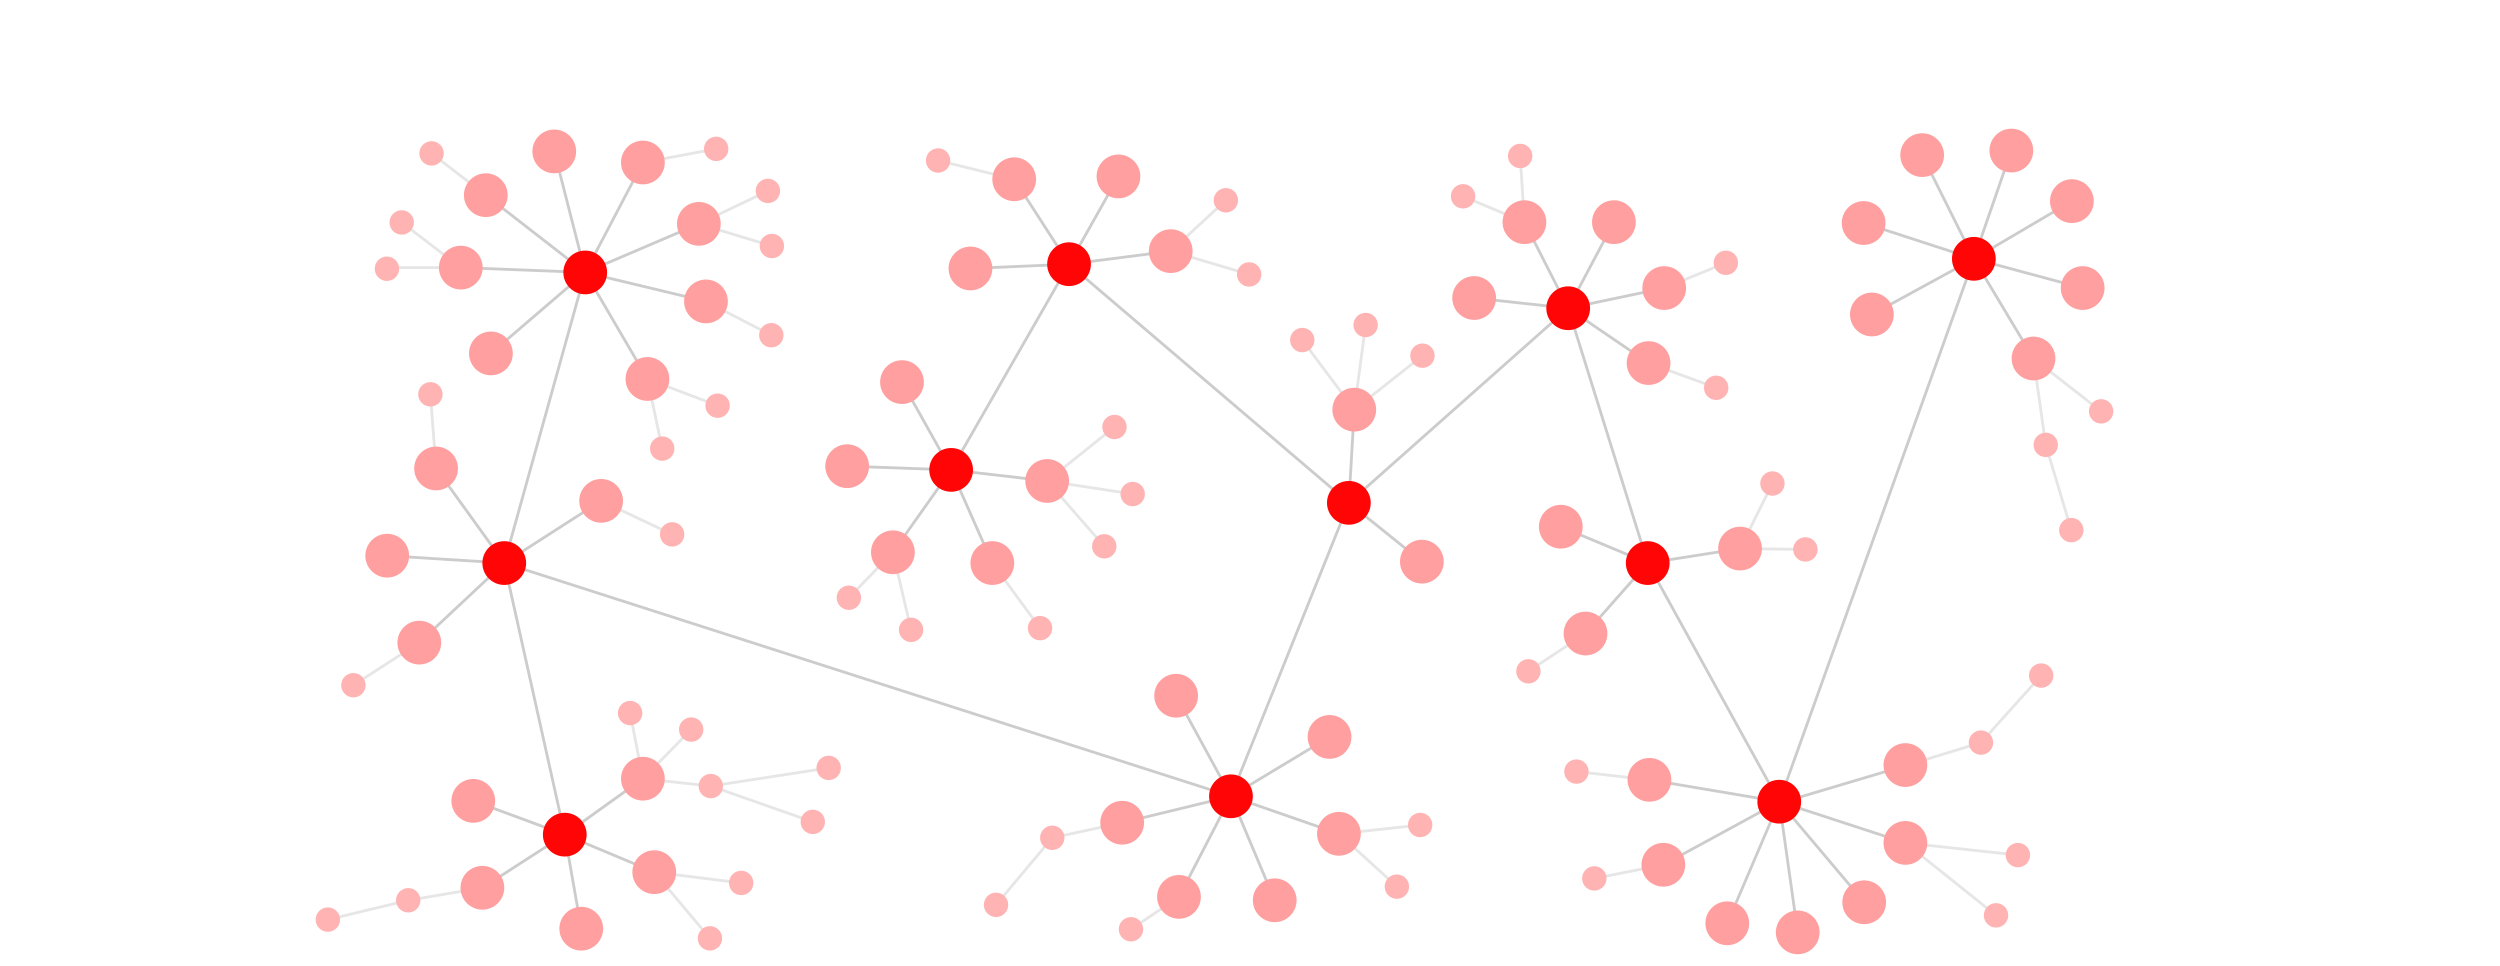
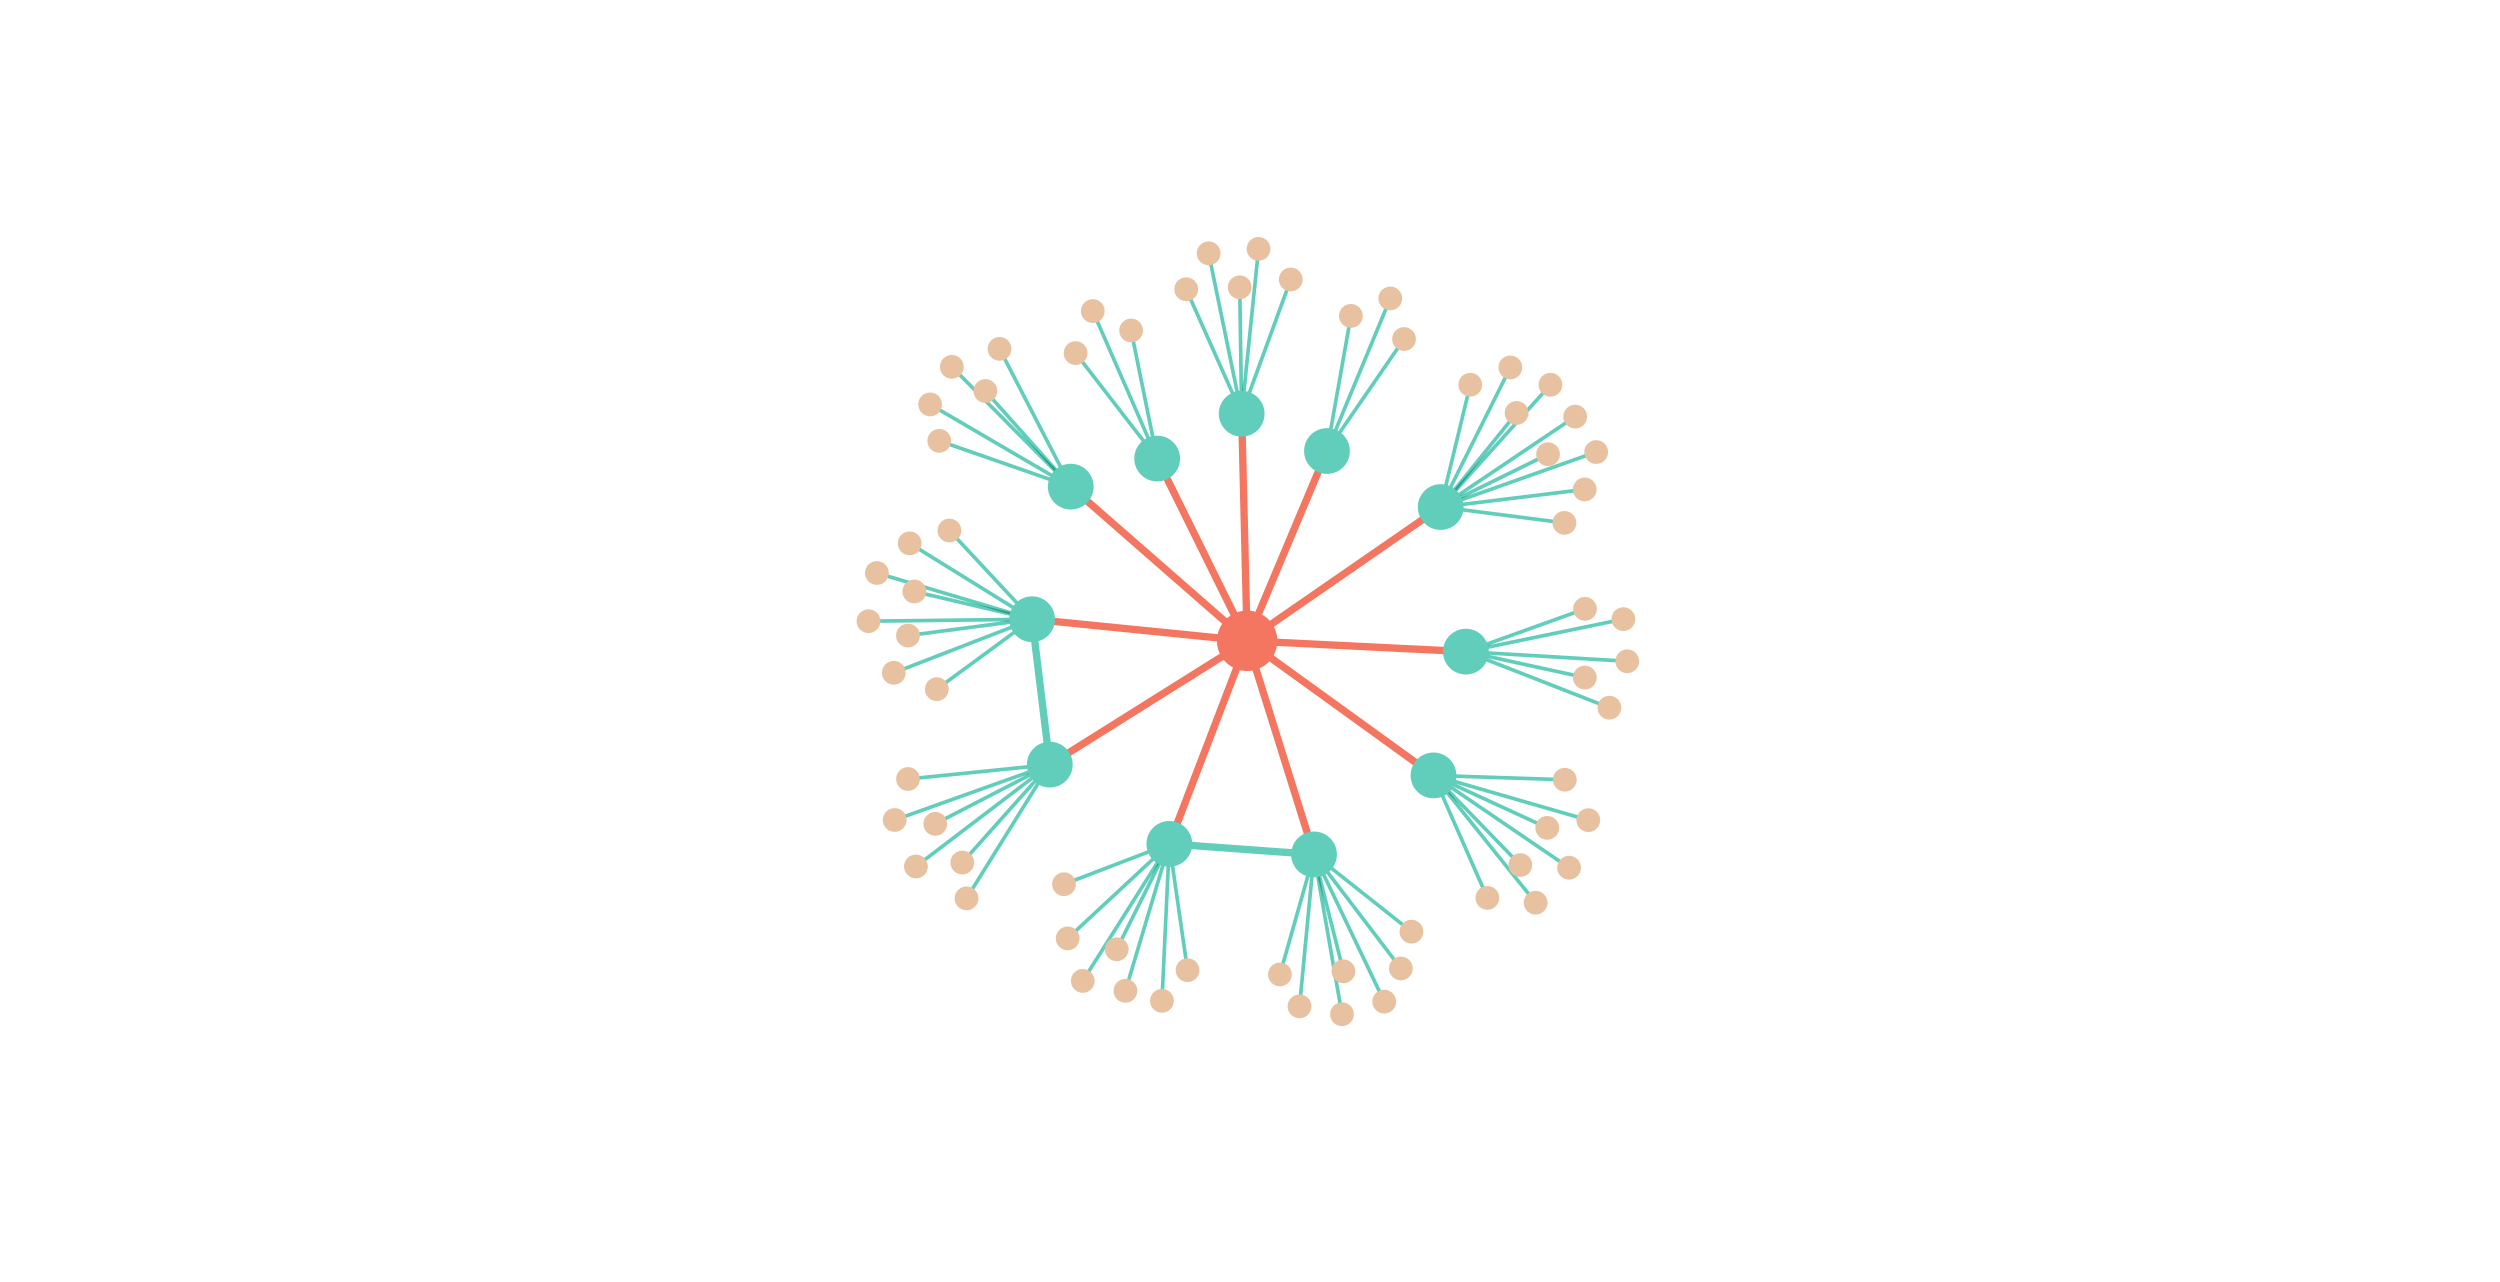
- <svg xmlns="http://www.w3.org/2000/svg" width="900" height="340" viewBox="-70,-30,880,340" style="max-width: 100%; height: auto; font: 10px sans-serif;">
-   <style type="text/css">.st0 {fill: none;stroke:#CCCCCC;;}
- 	.st1 {fill: none;stroke:#E6E6E6;;}
- 	.st2 {fill: hsl(0, 100%, 51%);;}
- 	.st3 {fill: hsl(0, 99%, 81%);;}
- 	.st4 {fill: hsl(0, 100%, 85%);;}</style>
-   <g id="Layer_3">
-     <line class="st0" x1="306.3" y1="63" x2="264.8" y2="135.4" />
-     <line class="st0" x1="306.3" y1="63" x2="404.8" y2="147" />
-     <line class="st0" x1="404.8" y1="147" x2="482" y2="78.5" />
-     <line class="st0" x1="482" y1="78.5" x2="510" y2="168.2" />
-     <line class="st0" x1="404.8" y1="147" x2="363.3" y2="250.3" />
-     <line class="st0" x1="363.3" y1="250.3" x2="107.5" y2="168.2" />
-     <line class="st0" x1="107.5" y1="168.2" x2="136" y2="65.9" />
-     <line class="st0" x1="107.5" y1="168.2" x2="128.8" y2="263.8" />
-     <line class="st0" x1="510" y1="168.2" x2="556.3" y2="252.2" />
-     <line class="st0" x1="556.3" y1="252.2" x2="624.8" y2="61.1" />
-     <line class="st0" x1="624.8" y1="61.1" x2="588.9" y2="80.7" />
-     <line class="st0" x1="624.8" y1="61.1" x2="586" y2="48.5" />
-     <line class="st0" x1="624.8" y1="61.1" x2="606.6" y2="24.6" />
-     <line class="st0" x1="624.8" y1="61.1" x2="638" y2="23" />
-     <line class="st0" x1="624.8" y1="61.1" x2="659.3" y2="40.8" />
-     <line class="st0" x1="624.8" y1="61.1" x2="663.1" y2="71.4" />
-     <line class="st0" x1="624.8" y1="61.1" x2="645.8" y2="96.2" />
-     <line class="st0" x1="482" y1="78.5" x2="448.9" y2="74.9" />
-     <line class="st0" x1="482" y1="78.5" x2="466.6" y2="48.2" />
-     <line class="st0" x1="482" y1="78.5" x2="498.1" y2="48.2" />
-     <line class="st0" x1="482" y1="78.5" x2="515.8" y2="71.4" />
-     <line class="st0" x1="482" y1="78.5" x2="510.3" y2="97.8" />
-     <line class="st0" x1="510" y1="168.2" x2="542.5" y2="163.1" />
-     <line class="st0" x1="510" y1="168.2" x2="479.4" y2="155.4" />
-     <line class="st0" x1="510" y1="168.2" x2="488.1" y2="193" />
-     <line class="st0" x1="556.3" y1="252.2" x2="510.6" y2="244.5" />
-     <line class="st0" x1="556.3" y1="252.2" x2="515.5" y2="274.4" />
-     <line class="st0" x1="556.3" y1="252.2" x2="538" y2="295" />
-     <line class="st0" x1="556.3" y1="252.2" x2="562.8" y2="298.2" />
-     <line class="st0" x1="556.3" y1="252.2" x2="586.2" y2="287.6" />
-     <line class="st0" x1="556.3" y1="252.2" x2="600.7" y2="266.7" />
-     <line class="st0" x1="555.7" y1="252.9" x2="601.4" y2="239.3" />
-     <line class="st0" x1="363.3" y1="250.3" x2="344" y2="214.9" />
-     <line class="st0" x1="363.3" y1="250.3" x2="325" y2="259.6" />
-     <line class="st0" x1="363.3" y1="250.3" x2="345" y2="285.7" />
-     <line class="st0" x1="363.3" y1="250.3" x2="378.7" y2="286.9" />
-     <line class="st0" x1="363.3" y1="250.3" x2="401.3" y2="263.5" />
-     <line class="st0" x1="363.3" y1="250.3" x2="398" y2="229.4" />
-     <line class="st0" x1="404.8" y1="147" x2="430.5" y2="167.7" />
-     <line class="st0" x1="404.8" y1="147" x2="406.7" y2="114.2" />
-     <line class="st0" x1="128.8" y1="263.8" x2="160.3" y2="277" />
-     <line class="st0" x1="128.8" y1="263.8" x2="156.3" y2="244.1" />
-     <line class="st0" x1="128.8" y1="263.8" x2="134.6" y2="296.9" />
-     <line class="st0" x1="128.8" y1="263.8" x2="99.8" y2="282.5" />
-     <line class="st0" x1="128.8" y1="263.8" x2="96.6" y2="251.9" />
-     <line class="st0" x1="107.5" y1="168.2" x2="141.6" y2="146.3" />
-     <line class="st0" x1="107.5" y1="168.2" x2="83.5" y2="134.9" />
-     <line class="st0" x1="107.5" y1="168.2" x2="66.3" y2="165.6" />
-     <line class="st0" x1="107.5" y1="168.2" x2="77.6" y2="196.2" />
-     <line class="st0" x1="136" y1="65.9" x2="102.8" y2="94.4" />
-     <line class="st0" x1="136" y1="65.9" x2="92.2" y2="64.2" />
-     <line class="st0" x1="136" y1="65.9" x2="101" y2="38.7" />
-     <line class="st0" x1="125.1" y1="23.3" x2="136" y2="65.9" />
-     <line class="st0" x1="136" y1="65.9" x2="156.3" y2="27.2" />
-     <line class="st0" x1="176" y1="48.8" x2="136" y2="65.9" />
-     <line class="st0" x1="178.5" y1="76.1" x2="136" y2="65.9" />
-     <line class="st0" x1="136" y1="65.9" x2="157.9" y2="103.4" />
-     <line class="st0" x1="264.8" y1="135.4" x2="298.6" y2="139.3" />
-     <line class="st0" x1="279.3" y1="168.2" x2="264.8" y2="135.4" />
-     <line class="st0" x1="264.8" y1="135.4" x2="244.3" y2="164.4" />
-     <line class="st0" x1="264.8" y1="135.4" x2="228.2" y2="134.1" />
-     <line class="st0" x1="247.5" y1="104.5" x2="264.8" y2="135.4" />
-     <line class="st0" x1="306.3" y1="63" x2="271.6" y2="64.5" />
-     <line class="st0" x1="287" y1="33.1" x2="306.3" y2="63" />
-     <line class="st0" x1="306.3" y1="63" x2="323.7" y2="32.1" />
-     <line class="st0" x1="342.1" y1="58.4" x2="306.3" y2="63" />
-     <line class="st1" x1="83.5" y1="134.9" x2="81.5" y2="108.8" />
-     <line class="st1" x1="92.2" y1="64.2" x2="65.9" y2="64.2" />
-     <line class="st1" x1="92.2" y1="64.2" x2="71.4" y2="48.3" />
-     <line class="st1" x1="81.9" y1="24" x2="101" y2="38.7" />
-     <line class="st1" x1="182.1" y1="22.4" x2="156.3" y2="27.2" />
-     <line class="st1" x1="200.3" y1="37.2" x2="176" y2="48.8" />
-     <line class="st1" x1="176" y1="48.8" x2="201.7" y2="56.6" />
-     <line class="st1" x1="178.5" y1="76.1" x2="201.5" y2="88" />
-     <line class="st1" x1="157.9" y1="103.4" x2="182.6" y2="112.8" />
-     <line class="st1" x1="157.9" y1="103.4" x2="163.1" y2="127.9" />
-     <line class="st1" x1="141.6" y1="146.3" x2="166.6" y2="158.1" />
-     <line class="st1" x1="77.6" y1="196.2" x2="54.4" y2="211.2" />
-     <line class="st1" x1="244.3" y1="164.4" x2="228.8" y2="180.4" />
-     <line class="st1" x1="244.3" y1="164.4" x2="250.7" y2="191.7" />
-     <line class="st1" x1="279.3" y1="168.2" x2="296.1" y2="191.1" />
-     <line class="st1" x1="298.6" y1="139.3" x2="318.7" y2="162.3" />
-     <line class="st1" x1="328.7" y1="143.9" x2="298.6" y2="139.3" />
-     <line class="st1" x1="298.6" y1="139.3" x2="322.3" y2="120.3" />
-     <line class="st1" x1="260.2" y1="26.5" x2="287" y2="33.1" />
-     <line class="st1" x1="342.1" y1="58.4" x2="361.5" y2="40.5" />
-     <line class="st1" x1="342.1" y1="58.4" x2="369.7" y2="66.6" />
-     <line class="st1" x1="406.7" y1="114.2" x2="388.4" y2="89.7" />
-     <line class="st1" x1="406.7" y1="114.2" x2="410.7" y2="84.4" />
-     <line class="st1" x1="406.7" y1="114.2" x2="430.7" y2="95.2" />
-     <line class="st1" x1="466.6" y1="48.2" x2="445" y2="39.1" />
-     <line class="st1" x1="465.1" y1="24.9" x2="466.6" y2="48.2" />
-     <line class="st1" x1="515.8" y1="71.4" x2="537.5" y2="62.5" />
-     <line class="st1" x1="510.3" y1="97.8" x2="534.1" y2="106.5" />
-     <line class="st1" x1="645.8" y1="96.2" x2="650.1" y2="126.6" />
-     <line class="st1" x1="650.1" y1="126.6" x2="659.1" y2="156.6" />
-     <line class="st1" x1="645.8" y1="96.2" x2="669.6" y2="114.8" />
-     <line class="st1" x1="542.5" y1="163.1" x2="553.9" y2="140.2" />
-     <line class="st1" x1="542.5" y1="163.1" x2="565.5" y2="163.4" />
-     <line class="st1" x1="488.1" y1="193" x2="468" y2="206.3" />
-     <line class="st1" x1="99.8" y1="282.5" x2="73.7" y2="286.9" />
-     <line class="st1" x1="73.7" y1="286.9" x2="45.4" y2="293.7" />
-     <line class="st1" x1="156.3" y1="244.1" x2="151.8" y2="221" />
-     <line class="st1" x1="156.3" y1="244.1" x2="173.3" y2="226.8" />
-     <line class="st1" x1="156.3" y1="244.1" x2="180.2" y2="246.7" />
-     <line class="st1" x1="160.3" y1="277" x2="190.9" y2="280.8" />
-     <line class="st1" x1="160.3" y1="277" x2="179.9" y2="300.3" />
-     <line class="st1" x1="180.2" y1="246.7" x2="221.7" y2="240.3" />
-     <line class="st1" x1="216.1" y1="259.3" x2="180.2" y2="246.7" />
-     <line class="st1" x1="325" y1="259.6" x2="300.4" y2="264.9" />
-     <line class="st1" x1="300.4" y1="264.9" x2="280.6" y2="288.5" />
-     <line class="st1" x1="328.1" y1="297.1" x2="345" y2="285.7" />
-     <line class="st1" x1="401.3" y1="263.5" x2="429.9" y2="260.4" />
-     <line class="st1" x1="421.7" y1="282.1" x2="401.3" y2="263.5" />
-     <line class="st1" x1="510.6" y1="244.5" x2="484.9" y2="241.6" />
-     <line class="st1" x1="515.5" y1="274.4" x2="491.2" y2="279.2" />
-     <line class="st1" x1="601.4" y1="239.3" x2="627.3" y2="231.4" />
-     <line class="st1" x1="627.3" y1="231.4" x2="648.5" y2="207.8" />
-     <line class="st1" x1="600.7" y1="266.7" x2="640.3" y2="271" />
-     <line class="st1" x1="600.7" y1="266.7" x2="632.6" y2="292.2" />
-   </g>
-   <g id="Layer_2">
-     <circle class="st2" cx="306.3" cy="63" r="7.7" />
-     <circle class="st2" cx="264.8" cy="135.4" r="7.7" />
-     <circle class="st2" cx="107.5" cy="168.2" r="7.7" />
-     <circle class="st2" cx="128.8" cy="263.8" r="7.7" />
-     <circle class="st2" cx="136" cy="65.9" r="7.7" />
-     <circle class="st2" cx="404.8" cy="147" r="7.7" />
-     <circle class="st2" cx="363.3" cy="250.3" r="7.7" />
-     <circle class="st2" cx="556.3" cy="252.2" r="7.7" />
-     <circle class="st2" cx="482" cy="78.5" r="7.7" />
-     <circle class="st2" cx="510" cy="168.2" r="7.7" />
-     <circle class="st2" cx="624.8" cy="61.1" r="7.7" />
-     <circle class="st3" cx="271.6" cy="64.5" r="7.7" />
-     <circle class="st3" cx="323.7" cy="32.1" r="7.7" />
-     <circle class="st3" cx="287" cy="33.1" r="7.7" />
-     <circle class="st3" cx="342.1" cy="58.4" r="7.7" />
-     <circle class="st3" cx="244.3" cy="164.4" r="7.7" />
-     <circle class="st3" cx="279.3" cy="168.2" r="7.7" />
-     <circle class="st3" cx="298.6" cy="139.3" r="7.7" />
-     <circle class="st3" cx="247.5" cy="104.5" r="7.7" />
-     <circle class="st3" cx="157.9" cy="103.4" r="7.7" />
-     <circle class="st3" cx="178.5" cy="76.1" r="7.7" />
-     <circle class="st3" cx="176" cy="48.8" r="7.7" />
-     <circle class="st3" cx="156.3" cy="27.2" r="7.7" />
-     <circle class="st3" cx="125.1" cy="23.3" r="7.7" />
-     <circle class="st3" cx="101" cy="38.7" r="7.7" />
-     <circle class="st3" cx="92.2" cy="64.2" r="7.7" />
-     <circle class="st4" cx="66.2" cy="64.6" r="4.3" />
-     <circle class="st4" cx="81.5" cy="108.8" r="4.3" />
-     <circle class="st4" cx="81.9" cy="24" r="4.3" />
-     <circle class="st4" cx="182.1" cy="22.4" r="4.3" />
-     <circle class="st4" cx="200.3" cy="37.2" r="4.3" />
-     <circle class="st4" cx="201.7" cy="56.6" r="4.3" />
-     <circle class="st4" cx="201.5" cy="88" r="4.3" />
-     <circle class="st4" cx="182.6" cy="112.8" r="4.3" />
-     <circle class="st4" cx="163.1" cy="127.9" r="4.3" />
-     <circle class="st4" cx="166.6" cy="158.1" r="4.3" />
-     <circle class="st4" cx="54.4" cy="211.2" r="4.3" />
-     <circle class="st4" cx="180.2" cy="246.7" r="4.3" />
-     <circle class="st4" cx="216.1" cy="259.3" r="4.3" />
-     <circle class="st4" cx="221.7" cy="240.3" r="4.3" />
-     <circle class="st4" cx="228.8" cy="180.4" r="4.3" />
-     <circle class="st4" cx="250.7" cy="191.7" r="4.3" />
-     <circle class="st4" cx="296.1" cy="191.1" r="4.3" />
-     <circle class="st4" cx="300.4" cy="264.9" r="4.3" />
-     <circle class="st4" cx="280.6" cy="288.5" r="4.3" />
-     <circle class="st4" cx="328.1" cy="297.1" r="4.3" />
-     <circle class="st4" cx="421.7" cy="282.1" r="4.3" />
-     <circle class="st4" cx="429.9" cy="260.4" r="4.3" />
-     <circle class="st4" cx="484.9" cy="241.6" r="4.3" />
-     <circle class="st4" cx="468" cy="206.3" r="4.3" />
-     <circle class="st4" cx="491.2" cy="279.2" r="4.3" />
-     <circle class="st4" cx="318.7" cy="162.3" r="4.3" />
-     <circle class="st4" cx="328.7" cy="143.9" r="4.3" />
-     <circle class="st4" cx="322.3" cy="120.3" r="4.3" />
-     <circle class="st4" cx="260.2" cy="26.5" r="4.3" />
-     <circle class="st4" cx="361.5" cy="40.5" r="4.3" />
-     <circle class="st4" cx="369.7" cy="66.6" r="4.3" />
-     <circle class="st4" cx="388.4" cy="89.7" r="4.3" />
-     <circle class="st4" cx="410.7" cy="84.4" r="4.3" />
-     <circle class="st4" cx="445" cy="39.1" r="4.3" />
-     <circle class="st4" cx="465.1" cy="24.9" r="4.3" />
-     <circle class="st4" cx="537.5" cy="62.5" r="4.3" />
-     <circle class="st4" cx="534.1" cy="106.5" r="4.3" />
-     <circle class="st4" cx="553.9" cy="140.2" r="4.3" />
-     <circle class="st4" cx="565.5" cy="163.4" r="4.3" />
-     <circle class="st4" cx="632.6" cy="292.2" r="4.3" />
-     <circle class="st4" cx="640.3" cy="271" r="4.3" />
-     <circle class="st4" cx="627.3" cy="231.4" r="4.3" />
-     <circle class="st4" cx="648.5" cy="207.8" r="4.3" />
-     <circle class="st4" cx="650.1" cy="126.6" r="4.3" />
-     <circle class="st4" cx="669.6" cy="114.8" r="4.3" />
-     <circle class="st4" cx="659.1" cy="156.6" r="4.3" />
-     <circle class="st4" cx="430.7" cy="95.2" r="4.3" />
-     <circle class="st4" cx="179.9" cy="300.3" r="4.3" />
-     <circle class="st4" cx="190.9" cy="280.8" r="4.3" />
-     <circle class="st4" cx="73.7" cy="286.9" r="4.3" />
-     <circle class="st4" cx="45.4" cy="293.7" r="4.3" />
-     <circle class="st4" cx="173.3" cy="226.8" r="4.3" />
-     <circle class="st4" cx="151.8" cy="221" r="4.3" />
-     <circle class="st4" cx="71.4" cy="48.3" r="4.3" />
-     <circle class="st3" cx="102.8" cy="94.4" r="7.7" />
-     <circle class="st3" cx="83.5" cy="134.9" r="7.7" />
-     <circle class="st3" cx="66.3" cy="165.6" r="7.7" />
-     <circle class="st3" cx="77.6" cy="196.2" r="7.7" />
-     <circle class="st3" cx="96.6" cy="251.9" r="7.7" />
-     <circle class="st3" cx="99.8" cy="282.5" r="7.7" />
-     <circle class="st3" cx="134.6" cy="296.9" r="7.7" />
-     <circle class="st3" cx="160.3" cy="277" r="7.7" />
-     <circle class="st3" cx="156.3" cy="244.1" r="7.7" />
-     <circle class="st3" cx="325" cy="259.6" r="7.7" />
-     <circle class="st3" cx="344" cy="214.9" r="7.7" />
-     <circle class="st3" cx="406.7" cy="114.2" r="7.7" />
-     <circle class="st3" cx="466.6" cy="48.2" r="7.7" />
-     <circle class="st3" cx="498.1" cy="48.2" r="7.7" />
-     <circle class="st3" cx="515.8" cy="71.4" r="7.7" />
-     <circle class="st3" cx="510.3" cy="97.8" r="7.7" />
-     <circle class="st3" cx="542.5" cy="163.1" r="7.7" />
-     <circle class="st3" cx="488.1" cy="193" r="7.7" />
-     <circle class="st3" cx="510.6" cy="244.5" r="7.7" />
-     <circle class="st3" cx="515.5" cy="274.4" r="7.7" />
-     <circle class="st3" cx="538" cy="295" r="7.7" />
-     <circle class="st3" cx="562.8" cy="298.2" r="7.7" />
-     <circle class="st3" cx="586.2" cy="287.6" r="7.7" />
-     <circle class="st3" cx="600.7" cy="266.7" r="7.7" />
-     <circle class="st3" cx="600.7" cy="239.3" r="7.7" />
-     <circle class="st3" cx="588.9" cy="80.7" r="7.7" />
-     <circle class="st3" cx="586" cy="48.5" r="7.7" />
-     <circle class="st3" cx="606.6" cy="24.6" r="7.7" />
-     <circle class="st3" cx="638" cy="23" r="7.7" />
-     <circle class="st3" cx="659.3" cy="40.8" r="7.7" />
-     <circle class="st3" cx="663.1" cy="71.4" r="7.7" />
-     <circle class="st3" cx="645.8" cy="96.2" r="7.7" />
-     <circle class="st3" cx="479.4" cy="155.4" r="7.7" />
-     <circle class="st3" cx="448.9" cy="74.9" r="7.7" />
-     <circle class="st3" cx="430.5" cy="167.7" r="7.7" />
-     <circle class="st3" cx="398" cy="229.4" r="7.7" />
-     <circle class="st3" cx="401.3" cy="263.5" r="7.7" />
-     <circle class="st3" cx="378.7" cy="286.9" r="7.7" />
-     <circle class="st3" cx="345" cy="285.7" r="7.7" />
-     <circle class="st3" cx="141.6" cy="146.3" r="7.7" />
-     <circle class="st3" cx="228.2" cy="134.1" r="7.7" />
-   </g>
-   <g id="Layer_4">
-     <g>
- 	</g>
-     <g>
- 	</g>
-     <g>
- 	</g>
-     <g>
- 	</g>
-     <g>
- 	</g>
-     <g>
- 	</g>
-     <g>
- 	</g>
-     <g>
- 	</g>
-     <g>
- 	</g>
-     <g>
- 	</g>
-   </g>
+ <svg xmlns="http://www.w3.org/2000/svg" width="1365.641" height="700">
+   <style>.st0 {mix-blend-mode: multiply; stroke:rgb(244, 117, 96); stroke-width:4;}
+ .st1 {mix-blend-mode: multiply; stroke:rgb(97, 205, 187); stroke-width:2;}
+ .st2 {mix-blend-mode: multiply; stroke:rgb(97, 205, 187); stroke-width:4;}
+ .st3  {fill: rgb(97, 205, 187); stroke:rgb(97, 205, 187);;}
+ .st4  {fill: rgb(244, 117, 96); stroke:rgb(244, 117, 96);;}
+ .st5  {fill: rgb(232, 193, 160); stroke:rgb(232, 193, 160);;}</style>
+   <line data-testid="link.Node 0.Node 1" stroke-linecap="round" x1="681.259" y1="350.049" x2="584.904" y2="265.836" class="st0" />
+   <line data-testid="link.Node 1.Node 1.0" stroke-linecap="round" x1="584.904" y1="265.836" x2="513.082" y2="240.816" class="st1" />
+   <line data-testid="link.Node 1.Node 1.1" stroke-linecap="round" x1="584.904" y1="265.836" x2="538.272" y2="213.591" class="st1" />
+   <line data-testid="link.Node 1.Node 1.2" stroke-linecap="round" x1="584.904" y1="265.836" x2="546.001" y2="190.562" class="st1" />
+   <line data-testid="link.Node 1.Node 1.3" stroke-linecap="round" x1="584.904" y1="265.836" x2="508.081" y2="220.93" class="st1" />
+   <line data-testid="link.Node 1.Node 1.4" stroke-linecap="round" x1="584.904" y1="265.836" x2="519.943" y2="200.385" class="st1" />
+   <line data-testid="link.Node 0.Node 2" stroke-linecap="round" x1="681.259" y1="350.049" x2="638.755" y2="460.972" class="st0" />
+   <line data-testid="link.Node 2.Node 2.0" stroke-linecap="round" x1="638.755" y1="460.972" x2="610.015" y2="518.54" class="st1" />
+   <line data-testid="link.Node 2.Node 2.1" stroke-linecap="round" x1="638.755" y1="460.972" x2="591.475" y2="535.821" class="st1" />
+   <line data-testid="link.Node 2.Node 2.2" stroke-linecap="round" x1="638.755" y1="460.972" x2="614.78" y2="541.234" class="st1" />
+   <line data-testid="link.Node 2.Node 2.3" stroke-linecap="round" x1="638.755" y1="460.972" x2="583.227" y2="512.597" class="st1" />
+   <line data-testid="link.Node 2.Node 2.4" stroke-linecap="round" x1="638.755" y1="460.972" x2="648.7" y2="529.96" class="st1" />
+   <line data-testid="link.Node 2.Node 2.5" stroke-linecap="round" x1="638.755" y1="460.972" x2="581.213" y2="483.004" class="st1" />
+   <line data-testid="link.Node 2.Node 2.6" stroke-linecap="round" x1="638.755" y1="460.972" x2="634.726" y2="546.719" class="st1" />
+   <line data-testid="link.Node 0.Node 3" stroke-linecap="round" x1="681.259" y1="350.049" x2="724.867" y2="246.369" class="st0" />
+   <line data-testid="link.Node 3.Node 3.0" stroke-linecap="round" x1="724.867" y1="246.369" x2="766.954" y2="185.197" class="st1" />
+   <line data-testid="link.Node 3.Node 3.1" stroke-linecap="round" x1="724.867" y1="246.369" x2="737.936" y2="172.552" class="st1" />
+   <line data-testid="link.Node 3.Node 3.2" stroke-linecap="round" x1="724.867" y1="246.369" x2="759.438" y2="163.033" class="st1" />
+   <line data-testid="link.Node 0.Node 4" stroke-linecap="round" x1="681.259" y1="350.049" x2="573.464" y2="417.674" class="st0" />
+   <line data-testid="link.Node 4.Node 11" stroke-linecap="round" x1="573.464" y1="417.674" x2="563.789" y2="338.261" class="st2" />
+   <line data-testid="link.Node 4.Node 4.0" stroke-linecap="round" x1="573.464" y1="417.674" x2="496" y2="425.521" class="st1" />
+   <line data-testid="link.Node 4.Node 4.1" stroke-linecap="round" x1="573.464" y1="417.674" x2="510.891" y2="450.035" class="st1" />
+   <line data-testid="link.Node 4.Node 4.2" stroke-linecap="round" x1="573.464" y1="417.674" x2="525.673" y2="471.169" class="st1" />
+   <line data-testid="link.Node 4.Node 4.3" stroke-linecap="round" x1="573.464" y1="417.674" x2="488.73" y2="447.914" class="st1" />
+   <line data-testid="link.Node 4.Node 4.4" stroke-linecap="round" x1="573.464" y1="417.674" x2="500.331" y2="473.315" class="st1" />
+   <line data-testid="link.Node 4.Node 4.5" stroke-linecap="round" x1="573.464" y1="417.674" x2="527.977" y2="490.743" class="st1" />
+   <line data-testid="link.Node 0.Node 5" stroke-linecap="round" x1="681.259" y1="350.049" x2="717.787" y2="466.732" class="st0" />
+   <line data-testid="link.Node 5.Node 2" stroke-linecap="round" x1="717.787" y1="466.732" x2="638.755" y2="460.972" class="st2" />
+   <line data-testid="link.Node 5.Node 5.0" stroke-linecap="round" x1="717.787" y1="466.732" x2="699.173" y2="532.291" class="st1" />
+   <line data-testid="link.Node 5.Node 5.1" stroke-linecap="round" x1="717.787" y1="466.732" x2="771.002" y2="508.93" class="st1" />
+   <line data-testid="link.Node 5.Node 5.2" stroke-linecap="round" x1="717.787" y1="466.732" x2="733.83" y2="530.586" class="st1" />
+   <line data-testid="link.Node 5.Node 5.3" stroke-linecap="round" x1="717.787" y1="466.732" x2="709.876" y2="549.721" class="st1" />
+   <line data-testid="link.Node 5.Node 5.4" stroke-linecap="round" x1="717.787" y1="466.732" x2="765.227" y2="529.012" class="st1" />
+   <line data-testid="link.Node 5.Node 5.5" stroke-linecap="round" x1="717.787" y1="466.732" x2="733.062" y2="554.039" class="st1" />
+   <line data-testid="link.Node 5.Node 5.6" stroke-linecap="round" x1="717.787" y1="466.732" x2="756.16" y2="547.146" class="st1" />
+   <line data-testid="link.Node 0.Node 6" stroke-linecap="round" x1="681.259" y1="350.049" x2="783.05" y2="423.577" class="st0" />
+   <line data-testid="link.Node 6.Node 6.0" stroke-linecap="round" x1="783.05" y1="423.577" x2="854.772" y2="425.934" class="st1" />
+   <line data-testid="link.Node 6.Node 6.1" stroke-linecap="round" x1="783.05" y1="423.577" x2="812.492" y2="490.481" class="st1" />
+   <line data-testid="link.Node 6.Node 6.2" stroke-linecap="round" x1="783.05" y1="423.577" x2="830.497" y2="472.539" class="st1" />
+   <line data-testid="link.Node 6.Node 6.3" stroke-linecap="round" x1="783.05" y1="423.577" x2="845.188" y2="452.224" class="st1" />
+   <line data-testid="link.Node 6.Node 6.4" stroke-linecap="round" x1="783.05" y1="423.577" x2="838.847" y2="493.097" class="st1" />
+   <line data-testid="link.Node 6.Node 6.5" stroke-linecap="round" x1="783.05" y1="423.577" x2="857.114" y2="474" class="st1" />
+   <line data-testid="link.Node 6.Node 6.6" stroke-linecap="round" x1="783.05" y1="423.577" x2="867.621" y2="448.016" class="st1" />
+   <line data-testid="link.Node 0.Node 7" stroke-linecap="round" x1="681.259" y1="350.049" x2="800.74" y2="355.956" class="st0" />
+   <line data-testid="link.Node 7.Node 7.0" stroke-linecap="round" x1="800.74" y1="355.956" x2="865.731" y2="370.119" class="st1" />
+   <line data-testid="link.Node 7.Node 7.1" stroke-linecap="round" x1="800.74" y1="355.956" x2="865.827" y2="332.594" class="st1" />
+   <line data-testid="link.Node 7.Node 7.2" stroke-linecap="round" x1="800.74" y1="355.956" x2="879.125" y2="386.587" class="st1" />
+   <line data-testid="link.Node 7.Node 7.3" stroke-linecap="round" x1="800.74" y1="355.956" x2="886.764" y2="338.212" class="st1" />
+   <line data-testid="link.Node 7.Node 7.4" stroke-linecap="round" x1="800.74" y1="355.956" x2="888.903" y2="361.23" class="st1" />
+   <line data-testid="link.Node 0.Node 8" stroke-linecap="round" x1="681.259" y1="350.049" x2="786.981" y2="276.978" class="st0" />
+   <line data-testid="link.Node 8.Node 8.0" stroke-linecap="round" x1="786.981" y1="276.978" x2="865.657" y2="267.357" class="st1" />
+   <line data-testid="link.Node 8.Node 8.1" stroke-linecap="round" x1="786.981" y1="276.978" x2="854.578" y2="285.619" class="st1" />
+   <line data-testid="link.Node 8.Node 8.2" stroke-linecap="round" x1="786.981" y1="276.978" x2="845.631" y2="248.125" class="st1" />
+   <line data-testid="link.Node 8.Node 8.3" stroke-linecap="round" x1="786.981" y1="276.978" x2="803.135" y2="210.172" class="st1" />
+   <line data-testid="link.Node 8.Node 8.4" stroke-linecap="round" x1="786.981" y1="276.978" x2="871.931" y2="246.919" class="st1" />
+   <line data-testid="link.Node 8.Node 8.5" stroke-linecap="round" x1="786.981" y1="276.978" x2="828.427" y2="225.577" class="st1" />
+   <line data-testid="link.Node 8.Node 8.6" stroke-linecap="round" x1="786.981" y1="276.978" x2="860.44" y2="227.588" class="st1" />
+   <line data-testid="link.Node 8.Node 8.7" stroke-linecap="round" x1="786.981" y1="276.978" x2="846.942" y2="210.179" class="st1" />
+   <line data-testid="link.Node 8.Node 8.8" stroke-linecap="round" x1="786.981" y1="276.978" x2="825.041" y2="200.717" class="st1" />
+   <line data-testid="link.Node 0.Node 9" stroke-linecap="round" x1="681.259" y1="350.049" x2="678.272" y2="226.002" class="st0" />
+   <line data-testid="link.Node 9.Node 9.0" stroke-linecap="round" x1="678.272" y1="226.002" x2="705.083" y2="152.672" class="st1" />
+   <line data-testid="link.Node 9.Node 9.1" stroke-linecap="round" x1="678.272" y1="226.002" x2="677.207" y2="156.943" class="st1" />
+   <line data-testid="link.Node 9.Node 9.2" stroke-linecap="round" x1="678.272" y1="226.002" x2="647.974" y2="158.002" class="st1" />
+   <line data-testid="link.Node 9.Node 9.3" stroke-linecap="round" x1="678.272" y1="226.002" x2="687.493" y2="135.964" class="st1" />
+   <line data-testid="link.Node 9.Node 9.4" stroke-linecap="round" x1="678.272" y1="226.002" x2="660.237" y2="138.375" class="st1" />
+   <line data-testid="link.Node 0.Node 10" stroke-linecap="round" x1="681.259" y1="350.049" x2="632.105" y2="250.486" class="st0" />
+   <line data-testid="link.Node 10.Node 10.0" stroke-linecap="round" x1="632.105" y1="250.486" x2="617.878" y2="180.526" class="st1" />
+   <line data-testid="link.Node 10.Node 10.1" stroke-linecap="round" x1="632.105" y1="250.486" x2="596.948" y2="169.924" class="st1" />
+   <line data-testid="link.Node 10.Node 10.2" stroke-linecap="round" x1="632.105" y1="250.486" x2="587.559" y2="192.882" class="st1" />
+   <line data-testid="link.Node 0.Node 11" stroke-linecap="round" x1="681.259" y1="350.049" x2="563.789" y2="338.261" class="st0" />
+   <line data-testid="link.Node 11.Node 11.0" stroke-linecap="round" x1="563.789" y1="338.261" x2="518.614" y2="289.797" class="st1" />
+   <line data-testid="link.Node 11.Node 11.1" stroke-linecap="round" x1="563.789" y1="338.261" x2="495.987" y2="347.174" class="st1" />
+   <line data-testid="link.Node 11.Node 11.2" stroke-linecap="round" x1="563.789" y1="338.261" x2="499.444" y2="323.091" class="st1" />
+   <line data-testid="link.Node 11.Node 11.3" stroke-linecap="round" x1="563.789" y1="338.261" x2="496.908" y2="296.818" class="st1" />
+   <line data-testid="link.Node 11.Node 11.4" stroke-linecap="round" x1="563.789" y1="338.261" x2="511.743" y2="376.475" class="st1" />
+   <line data-testid="link.Node 11.Node 11.5" stroke-linecap="round" x1="563.789" y1="338.261" x2="488.253" y2="367.517" class="st1" />
+   <line data-testid="link.Node 11.Node 11.6" stroke-linecap="round" x1="563.789" y1="338.261" x2="479.001" y2="313.006" class="st1" />
+   <line data-testid="link.Node 11.Node 11.7" stroke-linecap="round" x1="563.789" y1="338.261" x2="474.419" y2="339.333" class="st1" />
+   <circle data-testid="node.Node 1" transform="translate(584.9039,265.8356) scale(1)" r="12" class="st3" />
+   <circle data-testid="node.Node 2" transform="translate(638.7551,460.9723) scale(1)" r="12" class="st3" />
+   <circle data-testid="node.Node 3" transform="translate(724.8673,246.3685) scale(1)" r="12" class="st3" />
+   <circle data-testid="node.Node 4" transform="translate(573.4639,417.6741) scale(1)" r="12" class="st3" />
+   <circle data-testid="node.Node 5" transform="translate(717.7872,466.7317) scale(1)" r="12" class="st3" />
+   <circle data-testid="node.Node 6" transform="translate(783.0496,423.5769) scale(1)" r="12" class="st3" />
+   <circle data-testid="node.Node 7" transform="translate(800.7396,355.9565) scale(1)" r="12" class="st3" />
+   <circle data-testid="node.Node 8" transform="translate(786.9813,276.978) scale(1)" r="12" class="st3" />
+   <circle data-testid="node.Node 9" transform="translate(678.2716,226.0024) scale(1)" r="12" class="st3" />
+   <circle data-testid="node.Node 10" transform="translate(632.1048,250.4862) scale(1)" r="12" class="st3" />
+   <circle data-testid="node.Node 11" transform="translate(563.7886,338.2611) scale(1)" r="12" class="st3" />
+   <circle data-testid="node.Node 0" transform="translate(681.2591,350.0491) scale(1)" r="16" class="st4" />
+   <circle data-testid="node.Node 1.0" transform="translate(513.0825,240.8159) scale(1)" r="6" class="st5" />
+   <circle data-testid="node.Node 1.1" transform="translate(538.2723,213.5908) scale(1)" r="6" class="st5" />
+   <circle data-testid="node.Node 1.2" transform="translate(546.001,190.5615) scale(1)" r="6" class="st5" />
+   <circle data-testid="node.Node 1.3" transform="translate(508.0812,220.93) scale(1)" r="6" class="st5" />
+   <circle data-testid="node.Node 1.4" transform="translate(519.943,200.3847) scale(1)" r="6" class="st5" />
+   <circle data-testid="node.Node 2.0" transform="translate(610.0146,518.5402) scale(1)" r="6" class="st5" />
+   <circle data-testid="node.Node 2.1" transform="translate(591.4746,535.8208) scale(1)" r="6" class="st5" />
+   <circle data-testid="node.Node 2.2" transform="translate(614.7803,541.2342) scale(1)" r="6" class="st5" />
+   <circle data-testid="node.Node 2.3" transform="translate(583.2271,512.5967) scale(1)" r="6" class="st5" />
+   <circle data-testid="node.Node 2.4" transform="translate(648.6996,529.9597) scale(1)" r="6" class="st5" />
+   <circle data-testid="node.Node 2.5" transform="translate(581.2126,483.0037) scale(1)" r="6" class="st5" />
+   <circle data-testid="node.Node 2.6" transform="translate(634.7256,546.7193) scale(1)" r="6" class="st5" />
+   <circle data-testid="node.Node 3.0" transform="translate(766.9535,185.1972) scale(1)" r="6" class="st5" />
+   <circle data-testid="node.Node 3.1" transform="translate(737.9357,172.5518) scale(1)" r="6" class="st5" />
+   <circle data-testid="node.Node 3.2" transform="translate(759.4384,163.0327) scale(1)" r="6" class="st5" />
+   <circle data-testid="node.Node 4.0" transform="translate(496.0003,425.5208) scale(1)" r="6" class="st5" />
+   <circle data-testid="node.Node 4.1" transform="translate(510.8914,450.0345) scale(1)" r="6" class="st5" />
+   <circle data-testid="node.Node 4.2" transform="translate(525.6731,471.1691) scale(1)" r="6" class="st5" />
+   <circle data-testid="node.Node 4.3" transform="translate(488.7295,447.914) scale(1)" r="6" class="st5" />
+   <circle data-testid="node.Node 4.4" transform="translate(500.3314,473.3147) scale(1)" r="6" class="st5" />
+   <circle data-testid="node.Node 4.5" transform="translate(527.9768,490.7433) scale(1)" r="6" class="st5" />
+   <circle data-testid="node.Node 5.0" transform="translate(699.1726,532.2914) scale(1)" r="6" class="st5" />
+   <circle data-testid="node.Node 5.1" transform="translate(771.0023,508.9296) scale(1)" r="6" class="st5" />
+   <circle data-testid="node.Node 5.2" transform="translate(733.8298,530.5861) scale(1)" r="6" class="st5" />
+   <circle data-testid="node.Node 5.3" transform="translate(709.8763,549.7207) scale(1)" r="6" class="st5" />
+   <circle data-testid="node.Node 5.4" transform="translate(765.2271,529.0119) scale(1)" r="6" class="st5" />
+   <circle data-testid="node.Node 5.5" transform="translate(733.0618,554.039) scale(1)" r="6" class="st5" />
+   <circle data-testid="node.Node 5.6" transform="translate(756.16,547.1464) scale(1)" r="6" class="st5" />
+   <circle data-testid="node.Node 6.0" transform="translate(854.7723,425.9342) scale(1)" r="6" class="st5" />
+   <circle data-testid="node.Node 6.1" transform="translate(812.4923,490.4805) scale(1)" r="6" class="st5" />
+   <circle data-testid="node.Node 6.2" transform="translate(830.4972,472.5387) scale(1)" r="6" class="st5" />
+   <circle data-testid="node.Node 6.3" transform="translate(845.188,452.2243) scale(1)" r="6" class="st5" />
+   <circle data-testid="node.Node 6.4" transform="translate(838.8466,493.0974) scale(1)" r="6" class="st5" />
+   <circle data-testid="node.Node 6.5" transform="translate(857.1136,473.9996) scale(1)" r="6" class="st5" />
+   <circle data-testid="node.Node 6.6" transform="translate(867.6209,448.0162) scale(1)" r="6" class="st5" />
+   <circle data-testid="node.Node 7.0" transform="translate(865.7306,370.1192) scale(1)" r="6" class="st5" />
+   <circle data-testid="node.Node 7.1" transform="translate(865.8268,332.5941) scale(1)" r="6" class="st5" />
+   <circle data-testid="node.Node 7.2" transform="translate(879.1249,386.5867) scale(1)" r="6" class="st5" />
+   <circle data-testid="node.Node 7.3" transform="translate(886.7638,338.2123) scale(1)" r="6" class="st5" />
+   <circle data-testid="node.Node 7.4" transform="translate(888.9028,361.2303) scale(1)" r="6" class="st5" />
+   <circle data-testid="node.Node 8.0" transform="translate(865.6568,267.3573) scale(1)" r="6" class="st5" />
+   <circle data-testid="node.Node 8.1" transform="translate(854.5784,285.619) scale(1)" r="6" class="st5" />
+   <circle data-testid="node.Node 8.2" transform="translate(845.6307,248.1245) scale(1)" r="6" class="st5" />
+   <circle data-testid="node.Node 8.3" transform="translate(803.1351,210.1715) scale(1)" r="6" class="st5" />
+   <circle data-testid="node.Node 8.4" transform="translate(871.9309,246.9186) scale(1)" r="6" class="st5" />
+   <circle data-testid="node.Node 8.5" transform="translate(828.4267,225.5765) scale(1)" r="6" class="st5" />
+   <circle data-testid="node.Node 8.6" transform="translate(860.4401,227.5881) scale(1)" r="6" class="st5" />
+   <circle data-testid="node.Node 8.7" transform="translate(846.9417,210.1794) scale(1)" r="6" class="st5" />
+   <circle data-testid="node.Node 8.8" transform="translate(825.0409,200.7169) scale(1)" r="6" class="st5" />
+   <circle data-testid="node.Node 9.0" transform="translate(705.0827,152.6715) scale(1)" r="6" class="st5" />
+   <circle data-testid="node.Node 9.1" transform="translate(677.2072,156.9428) scale(1)" r="6" class="st5" />
+   <circle data-testid="node.Node 9.2" transform="translate(647.9735,158.0022) scale(1)" r="6" class="st5" />
+   <circle data-testid="node.Node 9.3" transform="translate(687.4932,135.9642) scale(1)" r="6" class="st5" />
+   <circle data-testid="node.Node 9.4" transform="translate(660.2371,138.3752) scale(1)" r="6" class="st5" />
+   <circle data-testid="node.Node 10.0" transform="translate(617.8784,180.5259) scale(1)" r="6" class="st5" />
+   <circle data-testid="node.Node 10.1" transform="translate(596.9479,169.9239) scale(1)" r="6" class="st5" />
+   <circle data-testid="node.Node 10.2" transform="translate(587.5589,192.8824) scale(1)" r="6" class="st5" />
+   <circle data-testid="node.Node 11.0" transform="translate(518.6141,289.7973) scale(1)" r="6" class="st5" />
+   <circle data-testid="node.Node 11.1" transform="translate(495.9873,347.1737) scale(1)" r="6" class="st5" />
+   <circle data-testid="node.Node 11.2" transform="translate(499.4443,323.0912) scale(1)" r="6" class="st5" />
+   <circle data-testid="node.Node 11.3" transform="translate(496.9083,296.8183) scale(1)" r="6" class="st5" />
+   <circle data-testid="node.Node 11.4" transform="translate(511.7432,376.4748) scale(1)" r="6" class="st5" />
+   <circle data-testid="node.Node 11.5" transform="translate(488.2526,367.5168) scale(1)" r="6" class="st5" />
+   <circle data-testid="node.Node 11.6" transform="translate(479.0009,313.0063) scale(1)" r="6" class="st5" />
+   <circle data-testid="node.Node 11.7" transform="translate(474.4194,339.3325) scale(1)" r="6" class="st5" />
</svg>
